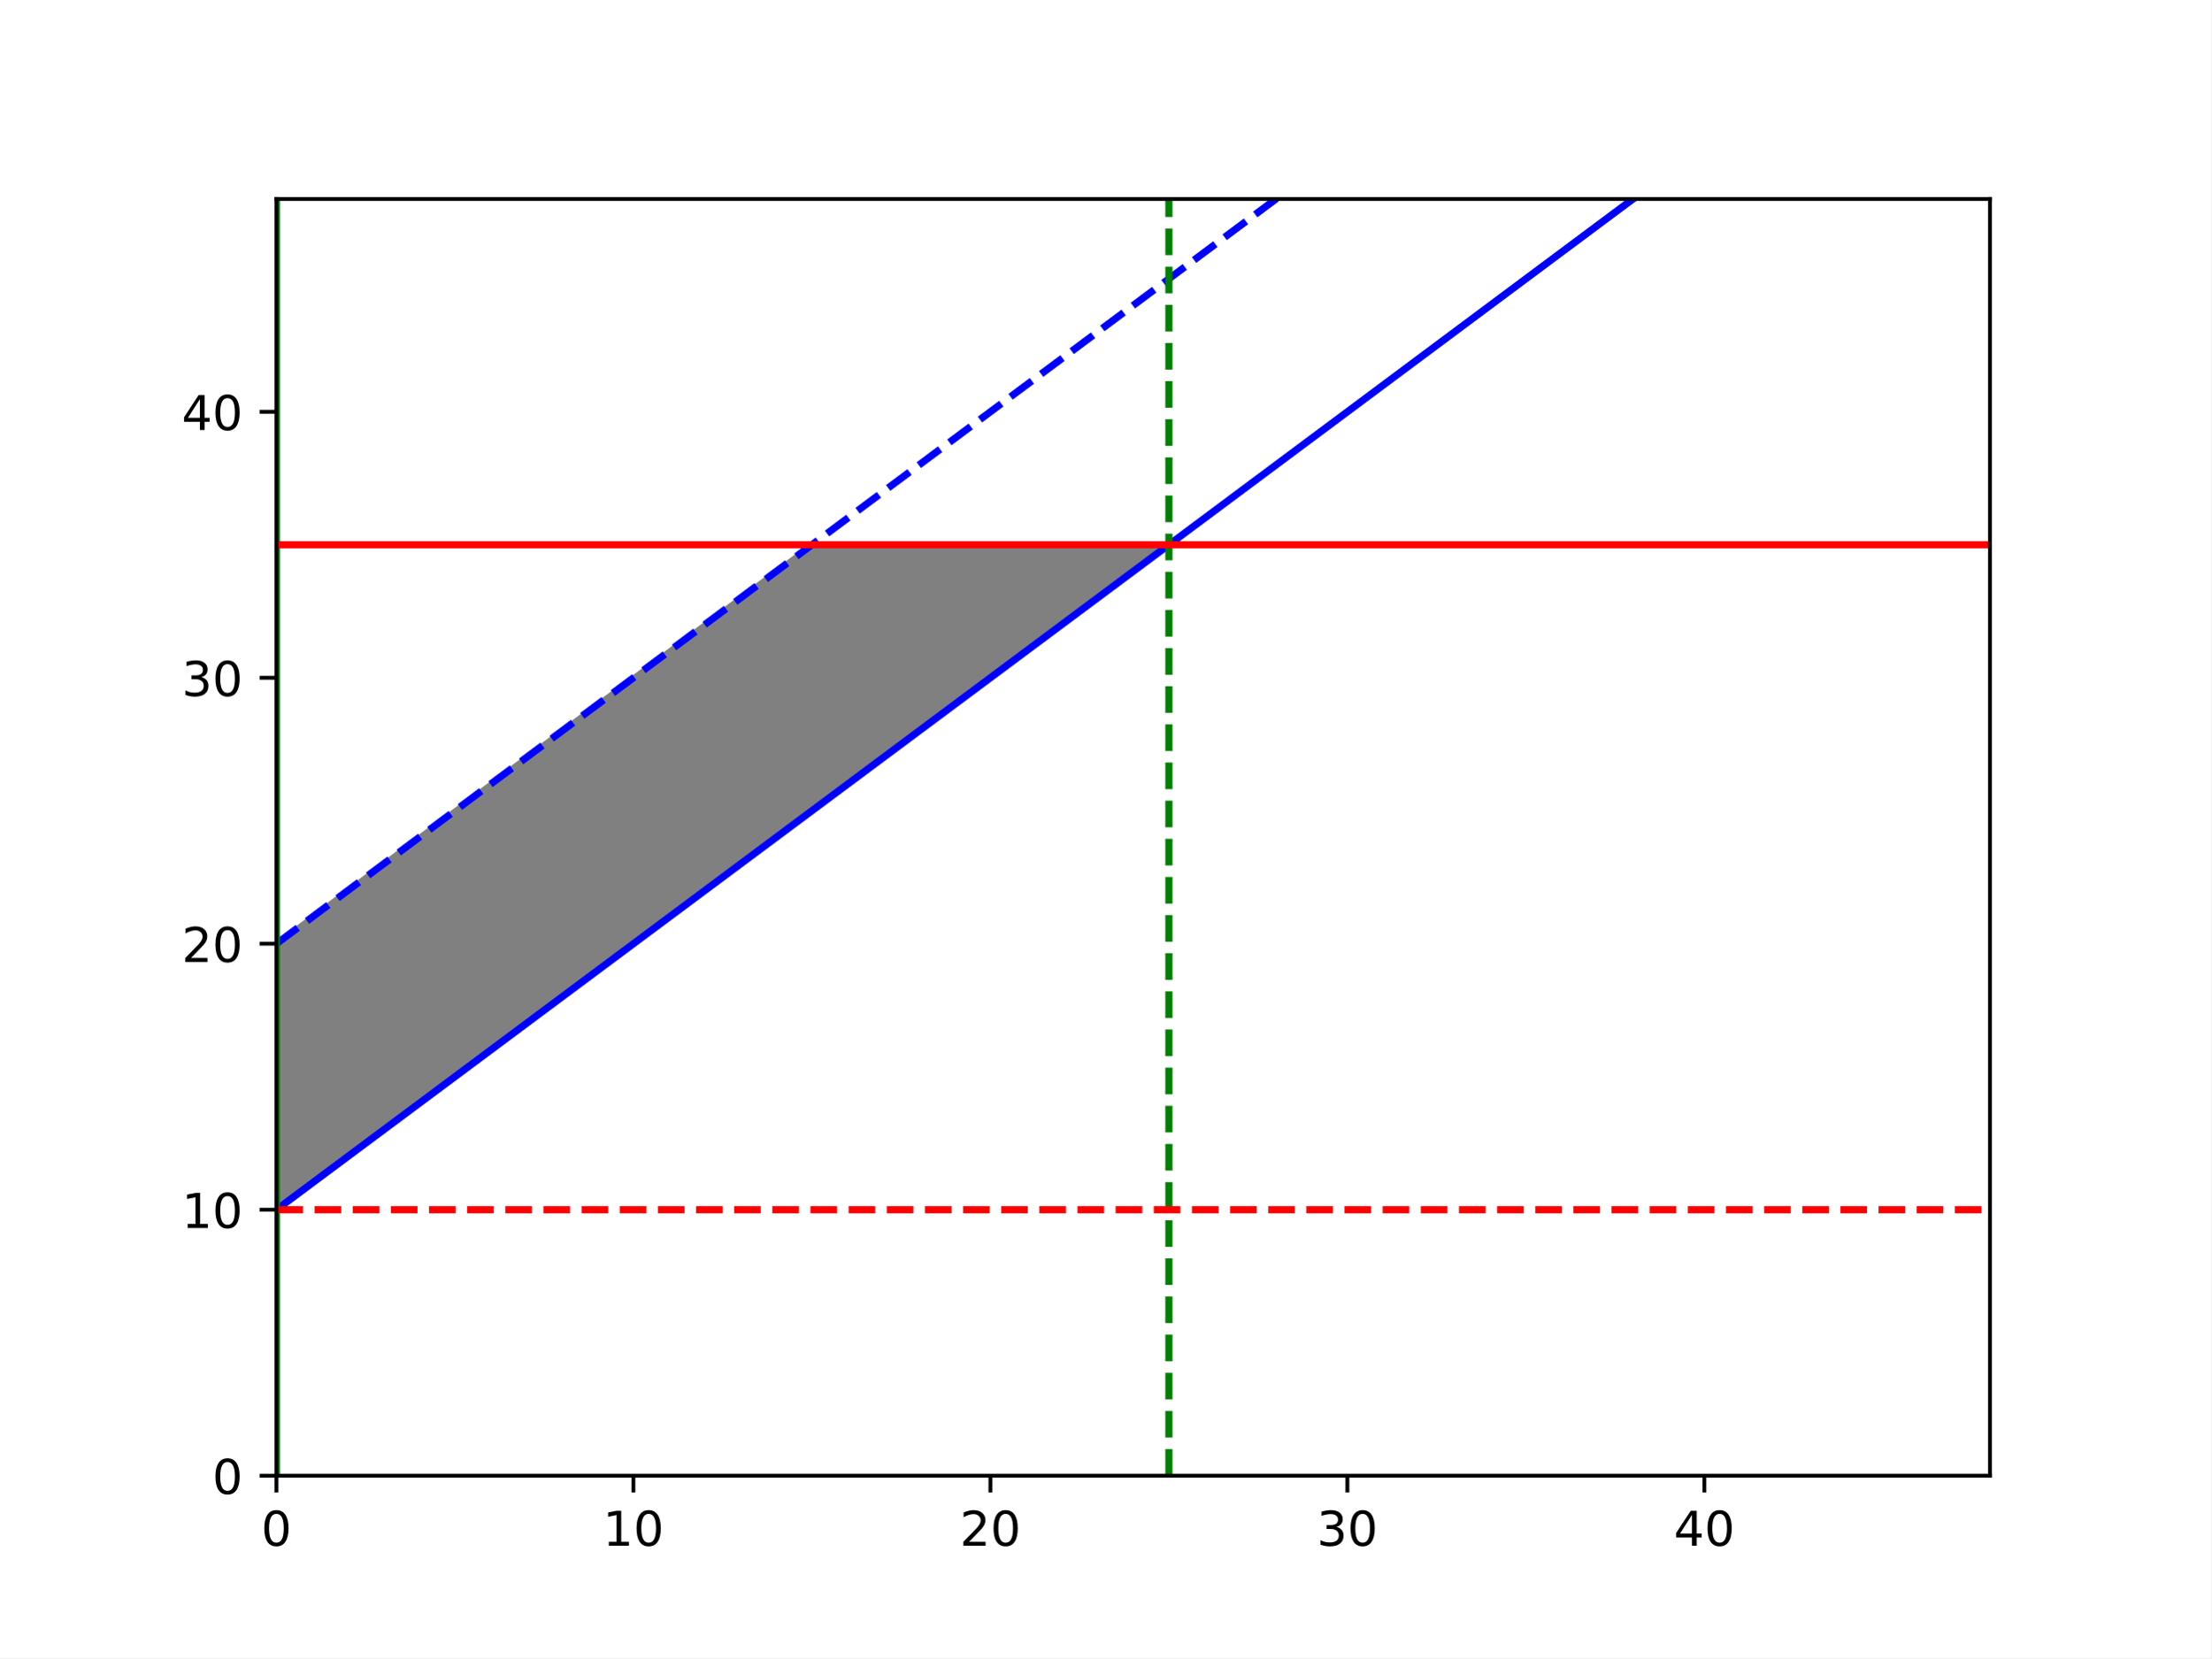
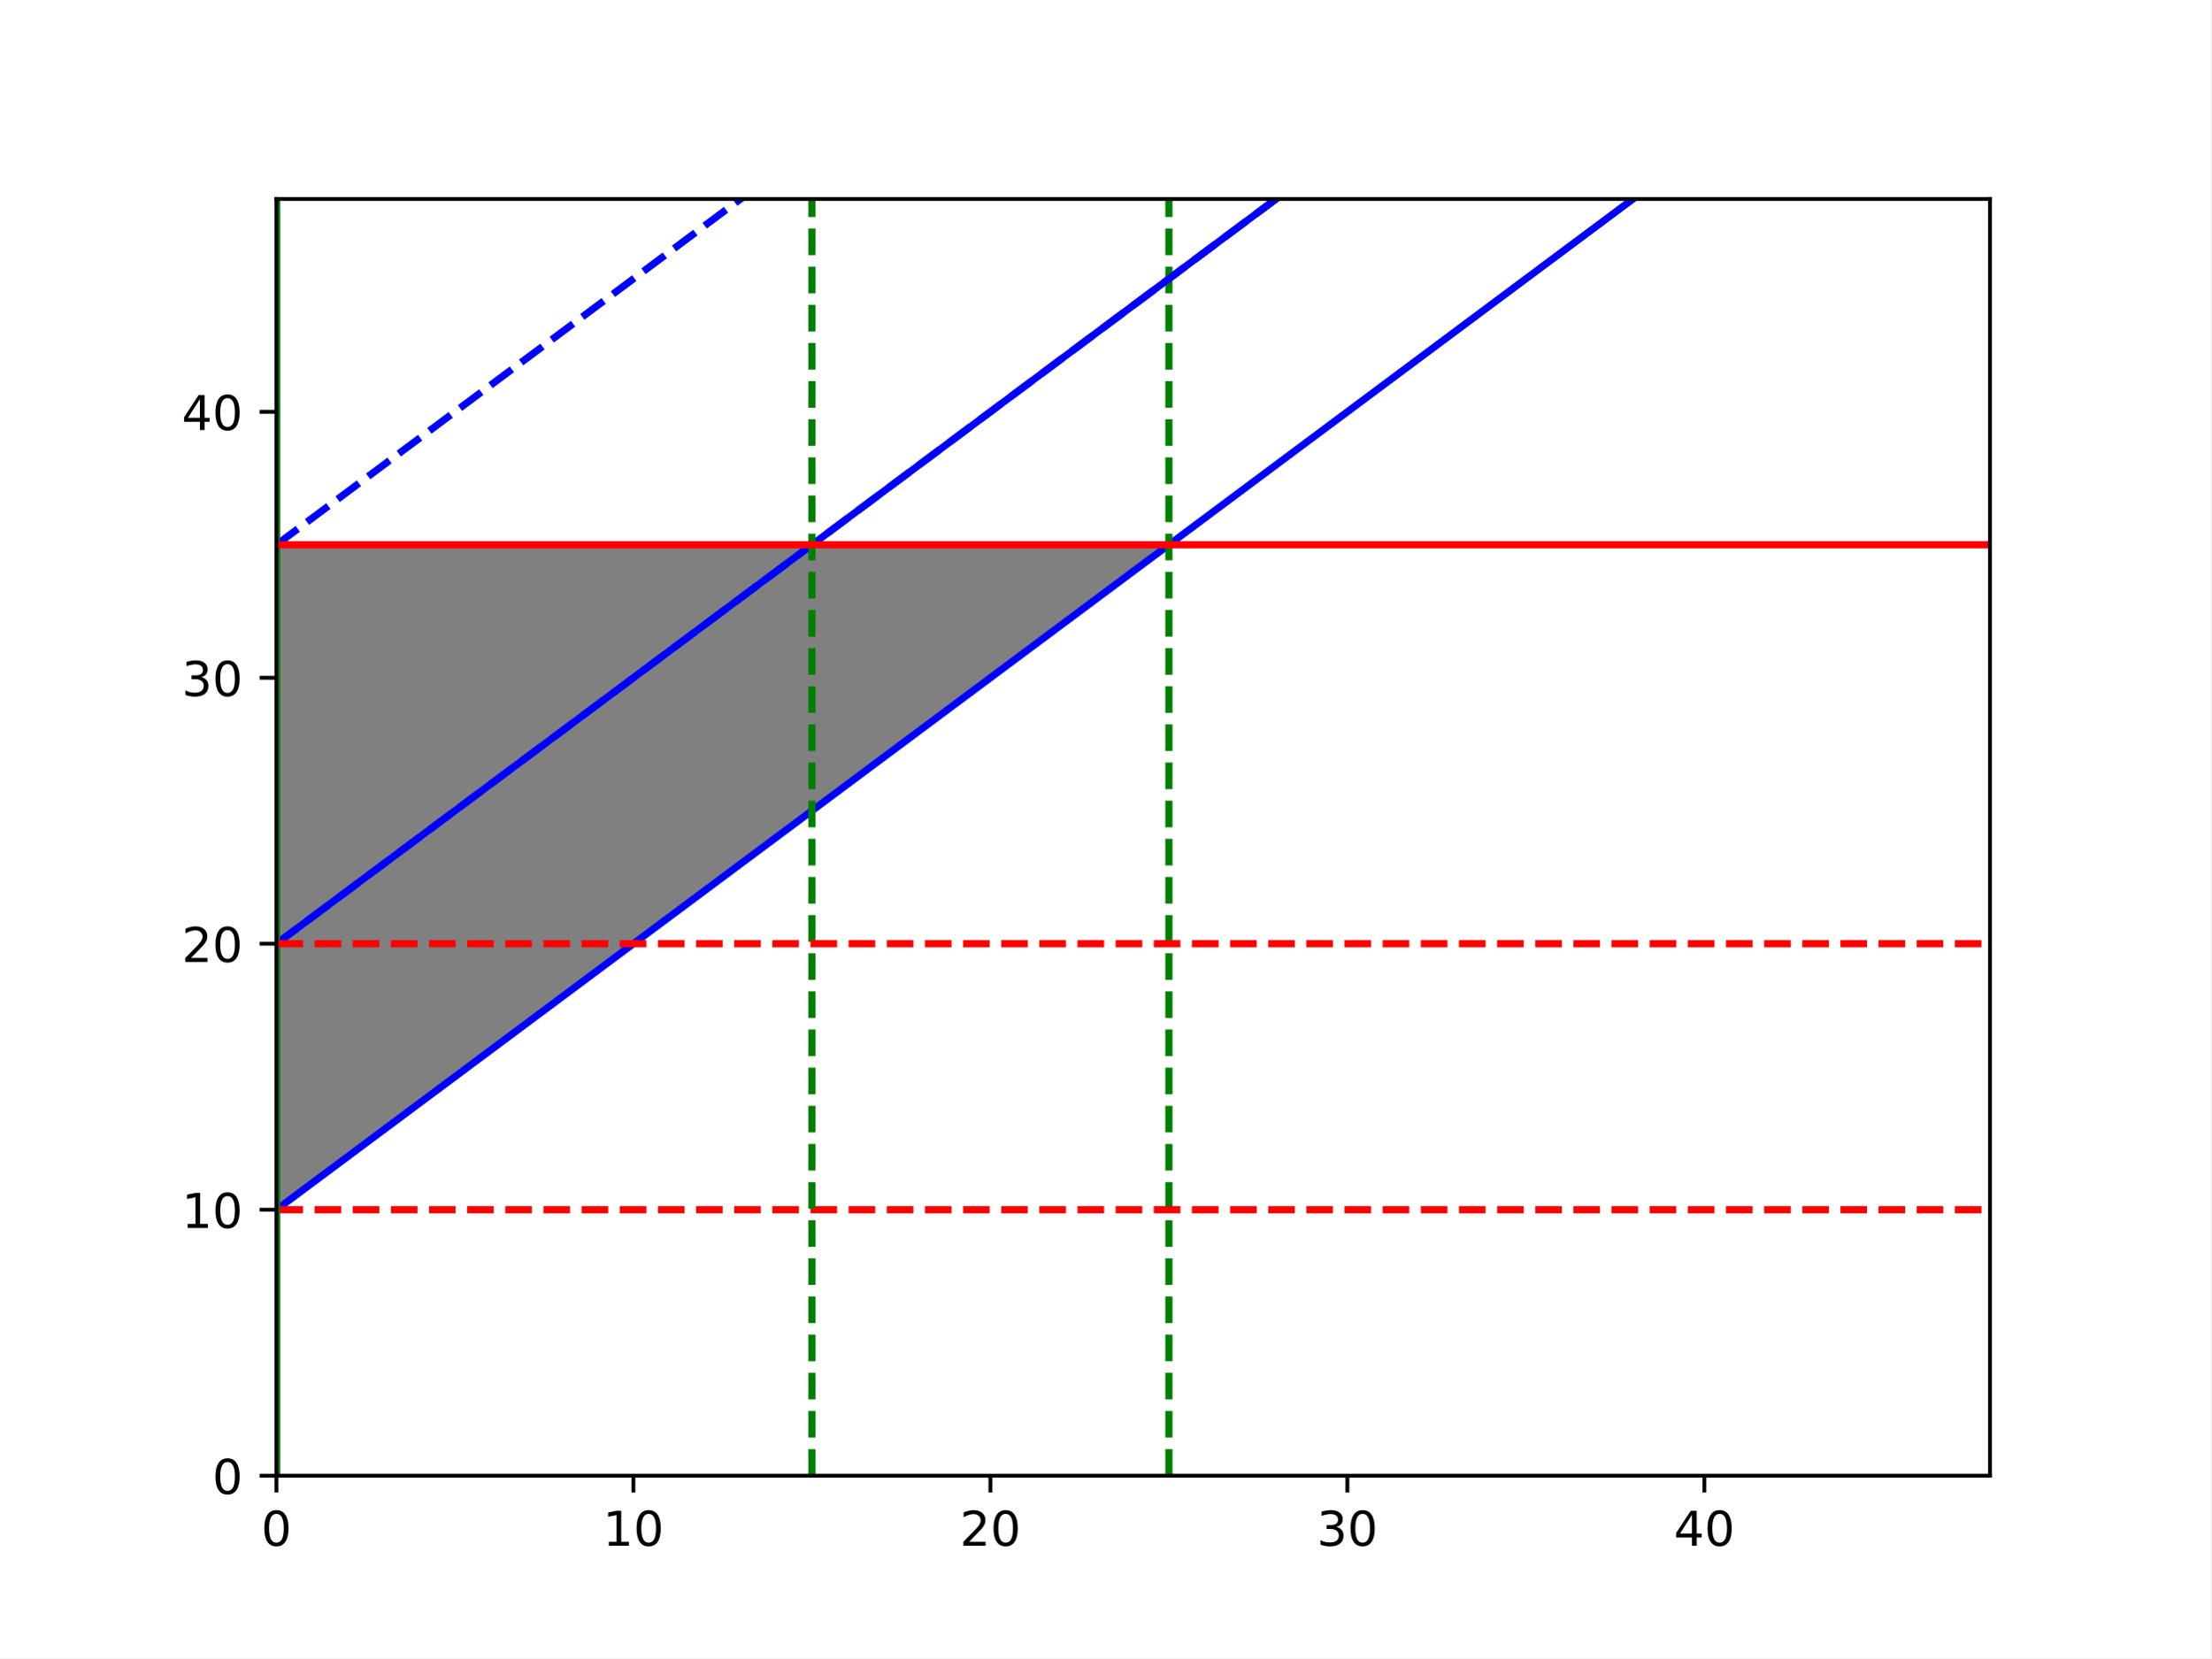
<svg xmlns="http://www.w3.org/2000/svg" xmlns:xlink="http://www.w3.org/1999/xlink" width="460.8pt" height="345.6pt" viewBox="0 0 460.8 345.6" version="1.1">
  <defs>
    <style type="text/css">*{stroke-linejoin: round; stroke-linecap: butt}</style>
  </defs>
  <g id="figure_1">
    <g id="patch_1">
      <path d="M 0 345.6  L 460.8 345.6  L 460.8 0  L 0 0  z " style="fill: #ffffff" />
    </g>
    <g id="axes_1">
      <g id="patch_2">
        <path d="M 57.6 307.584  L 414.72 307.584  L 414.72 41.472  L 57.6 41.472  z " style="fill: #ffffff" />
      </g>
      <g id="patch_3">
-         <path d="M 57.6 252.144  L 57.6 196.704  L 169.2 113.544  L 243.6 113.544  L 243.6 113.544  z " clip-path="url(#p31bea9b4e1)" style="fill: #808080; stroke: #808080; stroke-linejoin: miter" />
+         <path d="M 57.6 252.144  L 57.6 196.704  L 169.2 113.544  L 243.6 113.544  L 243.6 113.544  z " clip-path="url(#pe56afc7ab9)" style="fill: #808080; stroke: #808080; stroke-linejoin: miter" />
+       </g>
+       <g id="patch_4">
+         <path d="M 57.6 196.704  L 57.6 113.544  L 57.6 113.544  L 169.2 113.544  L 169.2 113.544  z " clip-path="url(#pe56afc7ab9)" style="fill: #808080; stroke: #808080; stroke-linejoin: miter" />
      </g>
      <g id="matplotlib.axis_1">
        <g id="xtick_1">
          <g id="line2d_1">
            <defs>
-               <path id="maaa50b1332" d="M 0 0  L 0 3.5  " style="stroke: #000000; stroke-width: 0.8" />
+               <path id="m8c34ace24b" d="M 0 0  L 0 3.5  " style="stroke: #000000; stroke-width: 0.8" />
            </defs>
            <g>
-               <use xlink:href="#maaa50b1332" x="57.6" y="307.584" style="stroke: #000000; stroke-width: 0.8" />
+               <use xlink:href="#m8c34ace24b" x="57.6" y="307.584" style="stroke: #000000; stroke-width: 0.8" />
            </g>
          </g>
          <g id="text_1">
            <g transform="translate(54.41875 322.1824) scale(0.1 -0.1)">
              <defs>
                <path id="DejaVuSans-30" d="M 2034 4250  Q 1547 4250 1301 3770  Q 1056 3291 1056 2328  Q 1056 1369 1301 889  Q 1547 409 2034 409  Q 2525 409 2770 889  Q 3016 1369 3016 2328  Q 3016 3291 2770 3770  Q 2525 4250 2034 4250  z M 2034 4750  Q 2819 4750 3233 4129  Q 3647 3509 3647 2328  Q 3647 1150 3233 529  Q 2819 -91 2034 -91  Q 1250 -91 836 529  Q 422 1150 422 2328  Q 422 3509 836 4129  Q 1250 4750 2034 4750  z " transform="scale(0.015625)" />
              </defs>
              <use xlink:href="#DejaVuSans-30" />
            </g>
          </g>
        </g>
        <g id="xtick_2">
          <g id="line2d_2">
            <g>
-               <use xlink:href="#maaa50b1332" x="132" y="307.584" style="stroke: #000000; stroke-width: 0.8" />
+               <use xlink:href="#m8c34ace24b" x="132" y="307.584" style="stroke: #000000; stroke-width: 0.8" />
            </g>
          </g>
          <g id="text_2">
            <g transform="translate(125.6375 322.1824) scale(0.1 -0.1)">
              <defs>
                <path id="DejaVuSans-31" d="M 794 531  L 1825 531  L 1825 4091  L 703 3866  L 703 4441  L 1819 4666  L 2450 4666  L 2450 531  L 3481 531  L 3481 0  L 794 0  L 794 531  z " transform="scale(0.015625)" />
              </defs>
              <use xlink:href="#DejaVuSans-31" />
-               <use xlink:href="#DejaVuSans-30" x="63.623" />
+               <use xlink:href="#DejaVuSans-30" transform="translate(63.62305 0)" />
            </g>
          </g>
        </g>
        <g id="xtick_3">
          <g id="line2d_3">
            <g>
-               <use xlink:href="#maaa50b1332" x="206.4" y="307.584" style="stroke: #000000; stroke-width: 0.8" />
+               <use xlink:href="#m8c34ace24b" x="206.4" y="307.584" style="stroke: #000000; stroke-width: 0.8" />
            </g>
          </g>
          <g id="text_3">
            <g transform="translate(200.0375 322.1824) scale(0.1 -0.1)">
              <defs>
                <path id="DejaVuSans-32" d="M 1228 531  L 3431 531  L 3431 0  L 469 0  L 469 531  Q 828 903 1448 1529  Q 2069 2156 2228 2338  Q 2531 2678 2651 2914  Q 2772 3150 2772 3378  Q 2772 3750 2511 3984  Q 2250 4219 1831 4219  Q 1534 4219 1204 4116  Q 875 4013 500 3803  L 500 4441  Q 881 4594 1212 4672  Q 1544 4750 1819 4750  Q 2544 4750 2975 4387  Q 3406 4025 3406 3419  Q 3406 3131 3298 2873  Q 3191 2616 2906 2266  Q 2828 2175 2409 1742  Q 1991 1309 1228 531  z " transform="scale(0.015625)" />
              </defs>
              <use xlink:href="#DejaVuSans-32" />
-               <use xlink:href="#DejaVuSans-30" x="63.623" />
+               <use xlink:href="#DejaVuSans-30" transform="translate(63.62305 0)" />
            </g>
          </g>
        </g>
        <g id="xtick_4">
          <g id="line2d_4">
            <g>
-               <use xlink:href="#maaa50b1332" x="280.8" y="307.584" style="stroke: #000000; stroke-width: 0.8" />
+               <use xlink:href="#m8c34ace24b" x="280.8" y="307.584" style="stroke: #000000; stroke-width: 0.8" />
            </g>
          </g>
          <g id="text_4">
            <g transform="translate(274.4375 322.1824) scale(0.1 -0.1)">
              <defs>
                <path id="DejaVuSans-33" d="M 2597 2516  Q 3050 2419 3304 2112  Q 3559 1806 3559 1356  Q 3559 666 3084 287  Q 2609 -91 1734 -91  Q 1441 -91 1130 -33  Q 819 25 488 141  L 488 750  Q 750 597 1062 519  Q 1375 441 1716 441  Q 2309 441 2620 675  Q 2931 909 2931 1356  Q 2931 1769 2642 2001  Q 2353 2234 1838 2234  L 1294 2234  L 1294 2753  L 1863 2753  Q 2328 2753 2575 2939  Q 2822 3125 2822 3475  Q 2822 3834 2567 4026  Q 2313 4219 1838 4219  Q 1578 4219 1281 4162  Q 984 4106 628 3988  L 628 4550  Q 988 4650 1302 4700  Q 1616 4750 1894 4750  Q 2613 4750 3031 4423  Q 3450 4097 3450 3541  Q 3450 3153 3228 2886  Q 3006 2619 2597 2516  z " transform="scale(0.015625)" />
              </defs>
              <use xlink:href="#DejaVuSans-33" />
-               <use xlink:href="#DejaVuSans-30" x="63.623" />
+               <use xlink:href="#DejaVuSans-30" transform="translate(63.62305 0)" />
            </g>
          </g>
        </g>
        <g id="xtick_5">
          <g id="line2d_5">
            <g>
-               <use xlink:href="#maaa50b1332" x="355.2" y="307.584" style="stroke: #000000; stroke-width: 0.8" />
+               <use xlink:href="#m8c34ace24b" x="355.2" y="307.584" style="stroke: #000000; stroke-width: 0.8" />
            </g>
          </g>
          <g id="text_5">
            <g transform="translate(348.8375 322.1824) scale(0.1 -0.1)">
              <defs>
                <path id="DejaVuSans-34" d="M 2419 4116  L 825 1625  L 2419 1625  L 2419 4116  z M 2253 4666  L 3047 4666  L 3047 1625  L 3713 1625  L 3713 1100  L 3047 1100  L 3047 0  L 2419 0  L 2419 1100  L 313 1100  L 313 1709  L 2253 4666  z " transform="scale(0.015625)" />
              </defs>
              <use xlink:href="#DejaVuSans-34" />
-               <use xlink:href="#DejaVuSans-30" x="63.623" />
+               <use xlink:href="#DejaVuSans-30" transform="translate(63.62305 0)" />
            </g>
          </g>
        </g>
      </g>
      <g id="matplotlib.axis_2">
        <g id="ytick_1">
          <g id="line2d_6">
            <defs>
-               <path id="m922f282f4f" d="M 0 0  L -3.5 0  " style="stroke: #000000; stroke-width: 0.8" />
+               <path id="m1ab473ebd8" d="M 0 0  L -3.5 0  " style="stroke: #000000; stroke-width: 0.8" />
            </defs>
            <g>
-               <use xlink:href="#m922f282f4f" x="57.6" y="307.584" style="stroke: #000000; stroke-width: 0.8" />
+               <use xlink:href="#m1ab473ebd8" x="57.6" y="307.584" style="stroke: #000000; stroke-width: 0.8" />
            </g>
          </g>
          <g id="text_6">
            <g transform="translate(44.2375 311.3832) scale(0.1 -0.1)">
              <use xlink:href="#DejaVuSans-30" />
            </g>
          </g>
        </g>
        <g id="ytick_2">
          <g id="line2d_7">
            <g>
-               <use xlink:href="#m922f282f4f" x="57.6" y="252.144" style="stroke: #000000; stroke-width: 0.8" />
+               <use xlink:href="#m1ab473ebd8" x="57.6" y="252.144" style="stroke: #000000; stroke-width: 0.8" />
            </g>
          </g>
          <g id="text_7">
            <g transform="translate(37.875 255.9432) scale(0.1 -0.1)">
              <use xlink:href="#DejaVuSans-31" />
-               <use xlink:href="#DejaVuSans-30" x="63.623" />
+               <use xlink:href="#DejaVuSans-30" transform="translate(63.62305 0)" />
            </g>
          </g>
        </g>
        <g id="ytick_3">
          <g id="line2d_8">
            <g>
-               <use xlink:href="#m922f282f4f" x="57.6" y="196.704" style="stroke: #000000; stroke-width: 0.8" />
+               <use xlink:href="#m1ab473ebd8" x="57.6" y="196.704" style="stroke: #000000; stroke-width: 0.8" />
            </g>
          </g>
          <g id="text_8">
            <g transform="translate(37.875 200.5032) scale(0.1 -0.1)">
              <use xlink:href="#DejaVuSans-32" />
-               <use xlink:href="#DejaVuSans-30" x="63.623" />
+               <use xlink:href="#DejaVuSans-30" transform="translate(63.62305 0)" />
            </g>
          </g>
        </g>
        <g id="ytick_4">
          <g id="line2d_9">
            <g>
-               <use xlink:href="#m922f282f4f" x="57.6" y="141.264" style="stroke: #000000; stroke-width: 0.8" />
+               <use xlink:href="#m1ab473ebd8" x="57.6" y="141.264" style="stroke: #000000; stroke-width: 0.8" />
            </g>
          </g>
          <g id="text_9">
            <g transform="translate(37.875 145.0632) scale(0.1 -0.1)">
              <use xlink:href="#DejaVuSans-33" />
-               <use xlink:href="#DejaVuSans-30" x="63.623" />
+               <use xlink:href="#DejaVuSans-30" transform="translate(63.62305 0)" />
            </g>
          </g>
        </g>
        <g id="ytick_5">
          <g id="line2d_10">
            <g>
-               <use xlink:href="#m922f282f4f" x="57.6" y="85.824" style="stroke: #000000; stroke-width: 0.8" />
+               <use xlink:href="#m1ab473ebd8" x="57.6" y="85.824" style="stroke: #000000; stroke-width: 0.8" />
            </g>
          </g>
          <g id="text_10">
            <g transform="translate(37.875 89.62322) scale(0.1 -0.1)">
              <use xlink:href="#DejaVuSans-34" />
-               <use xlink:href="#DejaVuSans-30" x="63.623" />
+               <use xlink:href="#DejaVuSans-30" transform="translate(63.62305 0)" />
            </g>
          </g>
        </g>
      </g>
      <g id="line2d_11">
-         <path d="M 57.6 196.704  L 322.917 -1  " clip-path="url(#p31bea9b4e1)" style="fill: none; stroke-dasharray: 5.55,2.4; stroke-dashoffset: 0; stroke: #0000ff; stroke-width: 1.5" />
+         <path d="M 57.6 196.704  L 322.917 -1  " clip-path="url(#pe56afc7ab9)" style="fill: none; stroke-dasharray: 5.55,2.4; stroke-dashoffset: 0; stroke: #0000ff; stroke-width: 1.5" />
      </g>
      <g id="line2d_12">
-         <path d="M 57.6 252.144  L 397.317 -1  " clip-path="url(#p31bea9b4e1)" style="fill: none; stroke: #0000ff; stroke-width: 1.5; stroke-linecap: square" />
+         <path d="M 57.6 252.144  L 397.317 -1  " clip-path="url(#pe56afc7ab9)" style="fill: none; stroke: #0000ff; stroke-width: 1.5; stroke-linecap: square" />
      </g>
      <g id="LineCollection_1">
-         <path d="M 57.6 307.584  L 57.6 41.472  " clip-path="url(#p31bea9b4e1)" style="fill: none; stroke: #008000; stroke-width: 1.5" />
+         <path d="M 57.6 307.584  L 57.6 41.472  " clip-path="url(#pe56afc7ab9)" style="fill: none; stroke: #008000; stroke-width: 1.5" />
      </g>
      <g id="LineCollection_2">
-         <path d="M 243.6 307.584  L 243.6 41.472  " clip-path="url(#p31bea9b4e1)" style="fill: none; stroke-dasharray: 5.55,2.4; stroke-dashoffset: 0; stroke: #008000; stroke-width: 1.5" />
+         <path d="M 243.6 307.584  L 243.6 41.472  " clip-path="url(#pe56afc7ab9)" style="fill: none; stroke-dasharray: 5.55,2.4; stroke-dashoffset: 0; stroke: #008000; stroke-width: 1.5" />
      </g>
      <g id="LineCollection_3">
-         <path d="M 57.6 252.144  L 414.72 252.144  " clip-path="url(#p31bea9b4e1)" style="fill: none; stroke-dasharray: 5.55,2.4; stroke-dashoffset: 0; stroke: #ff0000; stroke-width: 1.5" />
+         <path d="M 57.6 252.144  L 414.72 252.144  " clip-path="url(#pe56afc7ab9)" style="fill: none; stroke-dasharray: 5.55,2.4; stroke-dashoffset: 0; stroke: #ff0000; stroke-width: 1.5" />
      </g>
      <g id="LineCollection_4">
-         <path d="M 57.6 113.544  L 414.72 113.544  " clip-path="url(#p31bea9b4e1)" style="fill: none; stroke: #ff0000; stroke-width: 1.5" />
-       </g>
-       <g id="patch_4">
+         <path d="M 57.6 113.544  L 414.72 113.544  " clip-path="url(#pe56afc7ab9)" style="fill: none; stroke: #ff0000; stroke-width: 1.5" />
+       </g>
+       <g id="line2d_13">
+         <path d="M 57.6 113.544  L 211.317 -1  " clip-path="url(#pe56afc7ab9)" style="fill: none; stroke-dasharray: 5.55,2.4; stroke-dashoffset: 0; stroke: #0000ff; stroke-width: 1.5" />
+       </g>
+       <g id="line2d_14">
+         <path d="M 57.6 196.704  L 322.917 -1  " clip-path="url(#pe56afc7ab9)" style="fill: none; stroke: #0000ff; stroke-width: 1.5; stroke-linecap: square" />
+       </g>
+       <g id="LineCollection_5">
+         <path d="M 57.6 307.584  L 57.6 41.472  " clip-path="url(#pe56afc7ab9)" style="fill: none; stroke: #008000; stroke-width: 1.5" />
+       </g>
+       <g id="LineCollection_6">
+         <path d="M 169.2 307.584  L 169.2 41.472  " clip-path="url(#pe56afc7ab9)" style="fill: none; stroke-dasharray: 5.55,2.4; stroke-dashoffset: 0; stroke: #008000; stroke-width: 1.5" />
+       </g>
+       <g id="LineCollection_7">
+         <path d="M 57.6 196.704  L 414.72 196.704  " clip-path="url(#pe56afc7ab9)" style="fill: none; stroke-dasharray: 5.55,2.4; stroke-dashoffset: 0; stroke: #ff0000; stroke-width: 1.5" />
+       </g>
+       <g id="LineCollection_8">
+         <path d="M 57.6 113.544  L 414.72 113.544  " clip-path="url(#pe56afc7ab9)" style="fill: none; stroke: #ff0000; stroke-width: 1.5" />
+       </g>
+       <g id="patch_5">
        <path d="M 57.6 307.584  L 57.6 41.472  " style="fill: none; stroke: #000000; stroke-width: 0.8; stroke-linejoin: miter; stroke-linecap: square" />
      </g>
-       <g id="patch_5">
+       <g id="patch_6">
        <path d="M 414.72 307.584  L 414.72 41.472  " style="fill: none; stroke: #000000; stroke-width: 0.8; stroke-linejoin: miter; stroke-linecap: square" />
      </g>
-       <g id="patch_6">
+       <g id="patch_7">
        <path d="M 57.6 307.584  L 414.72 307.584  " style="fill: none; stroke: #000000; stroke-width: 0.8; stroke-linejoin: miter; stroke-linecap: square" />
      </g>
-       <g id="patch_7">
+       <g id="patch_8">
        <path d="M 57.6 41.472  L 414.72 41.472  " style="fill: none; stroke: #000000; stroke-width: 0.8; stroke-linejoin: miter; stroke-linecap: square" />
      </g>
    </g>
  </g>
  <defs>
-     <clipPath id="p31bea9b4e1">
+     <clipPath id="pe56afc7ab9">
      <rect x="57.6" y="41.472" width="357.12" height="266.112" />
    </clipPath>
  </defs>
</svg>
